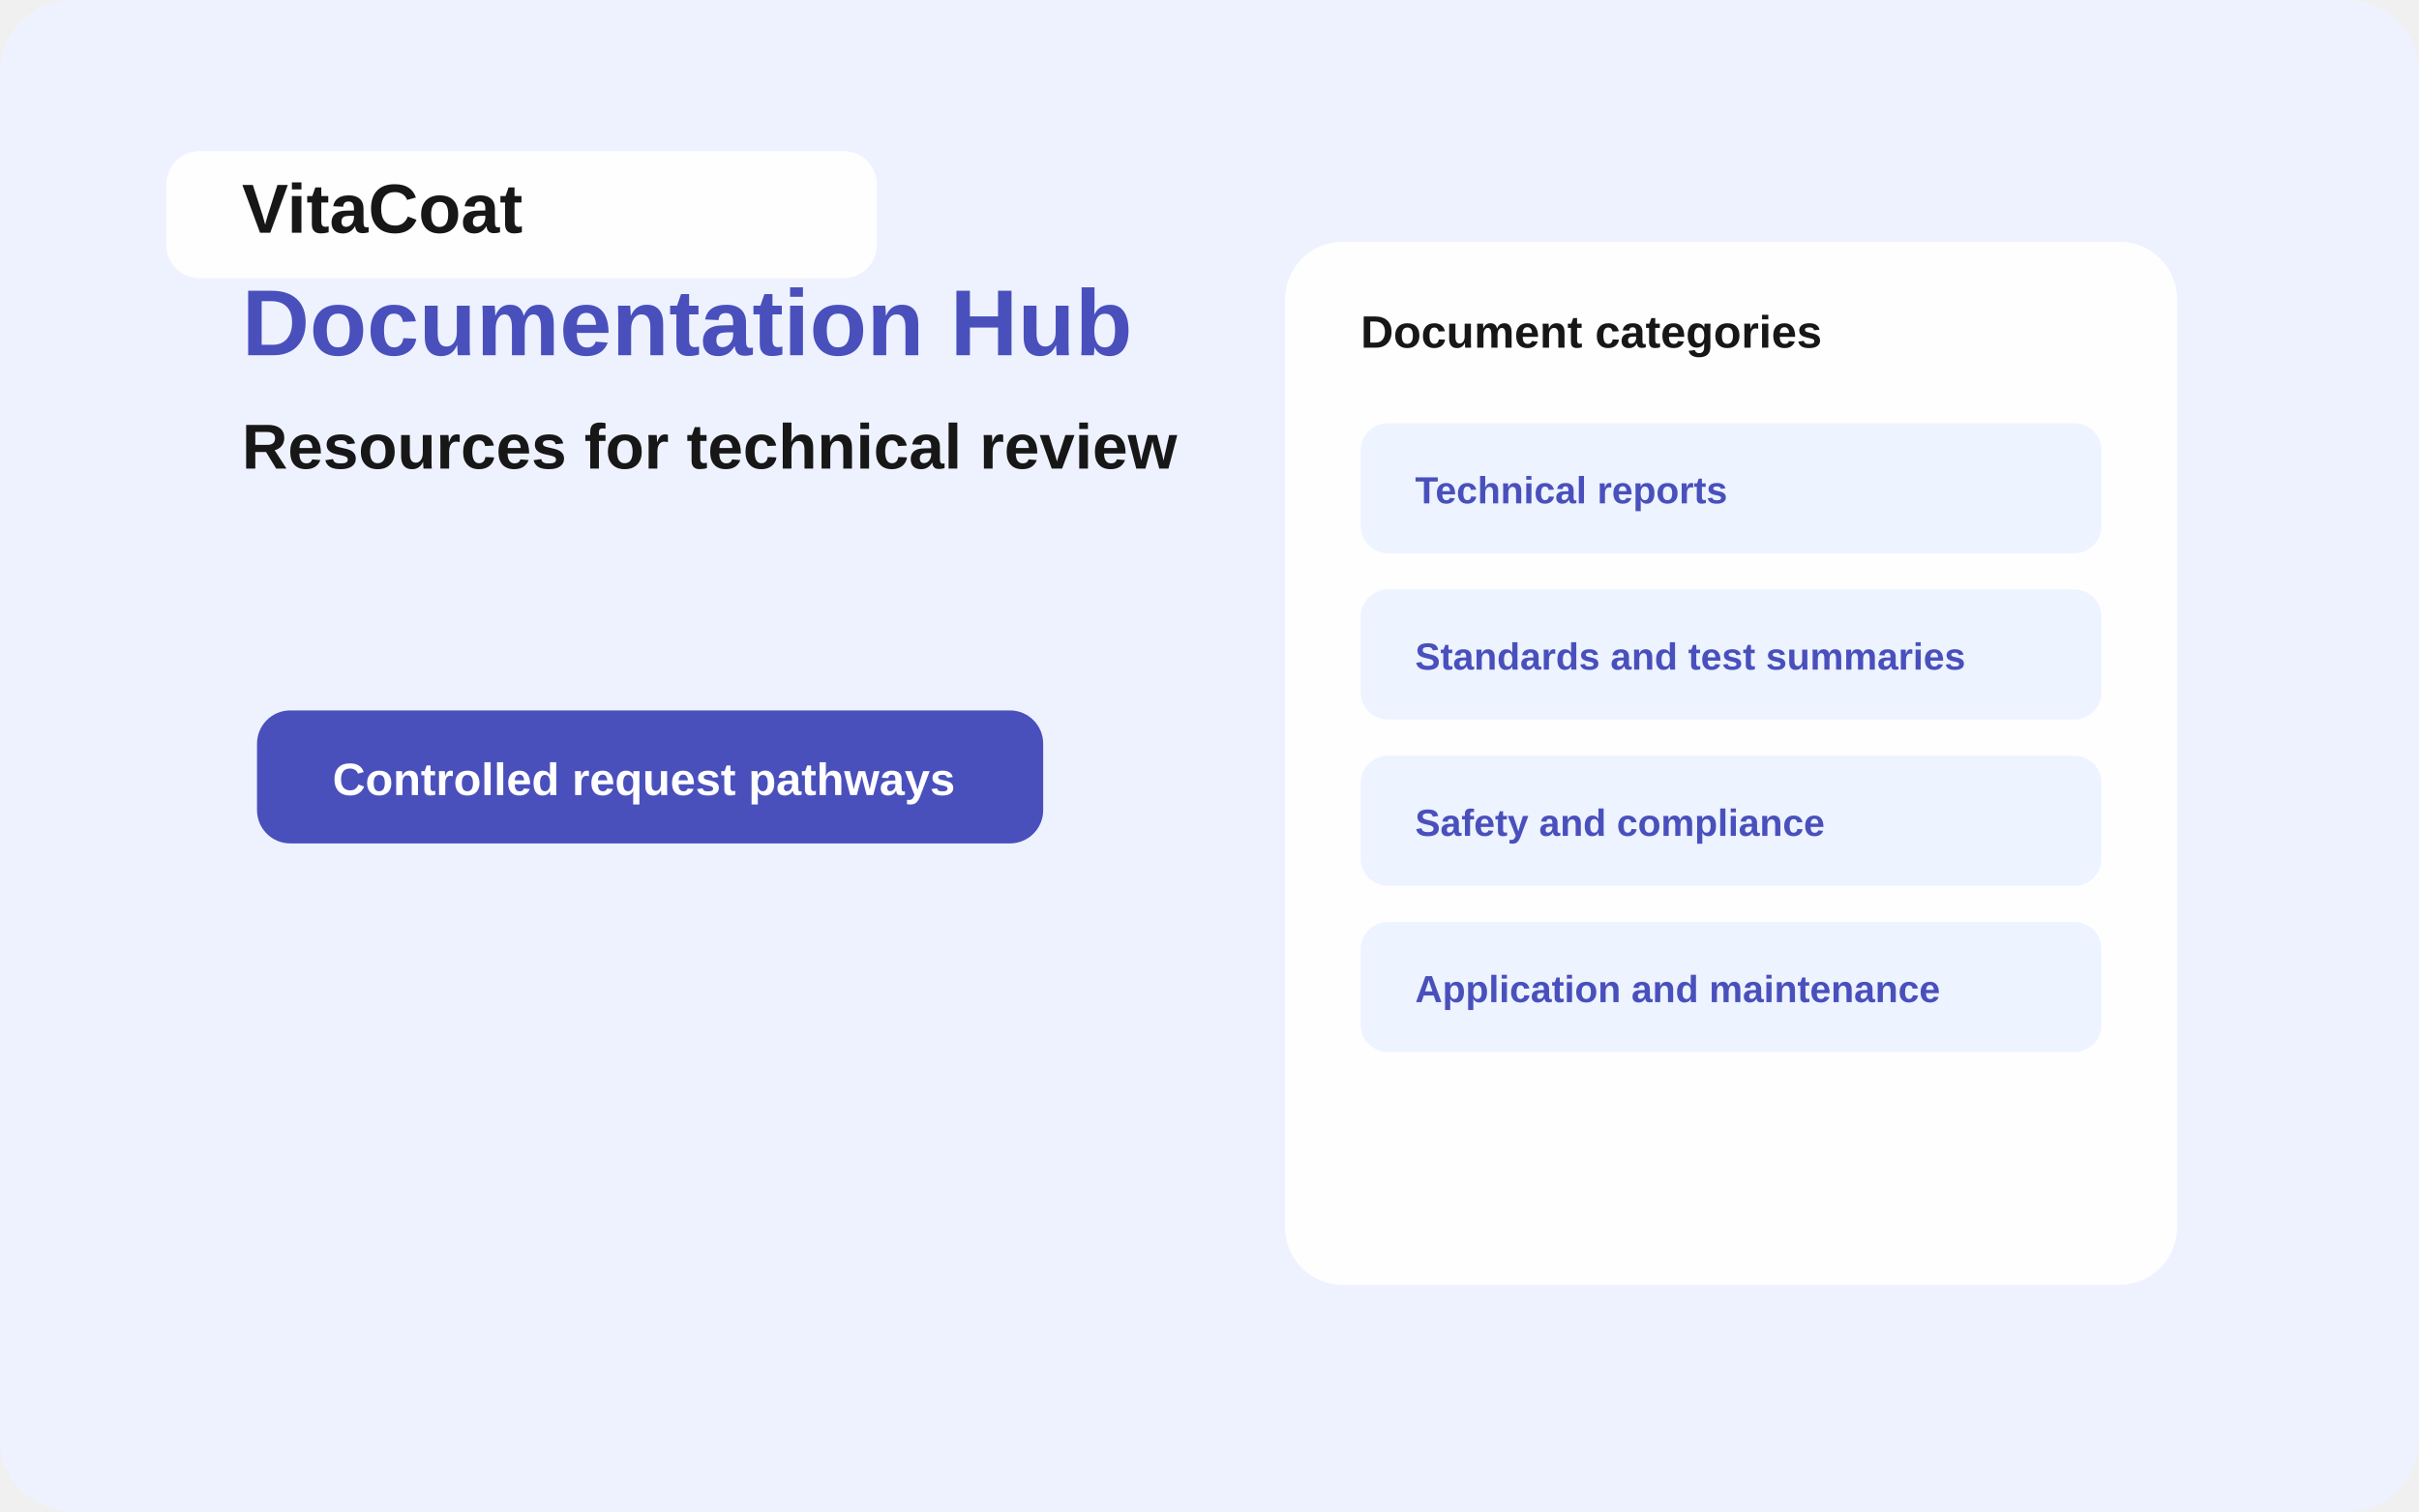
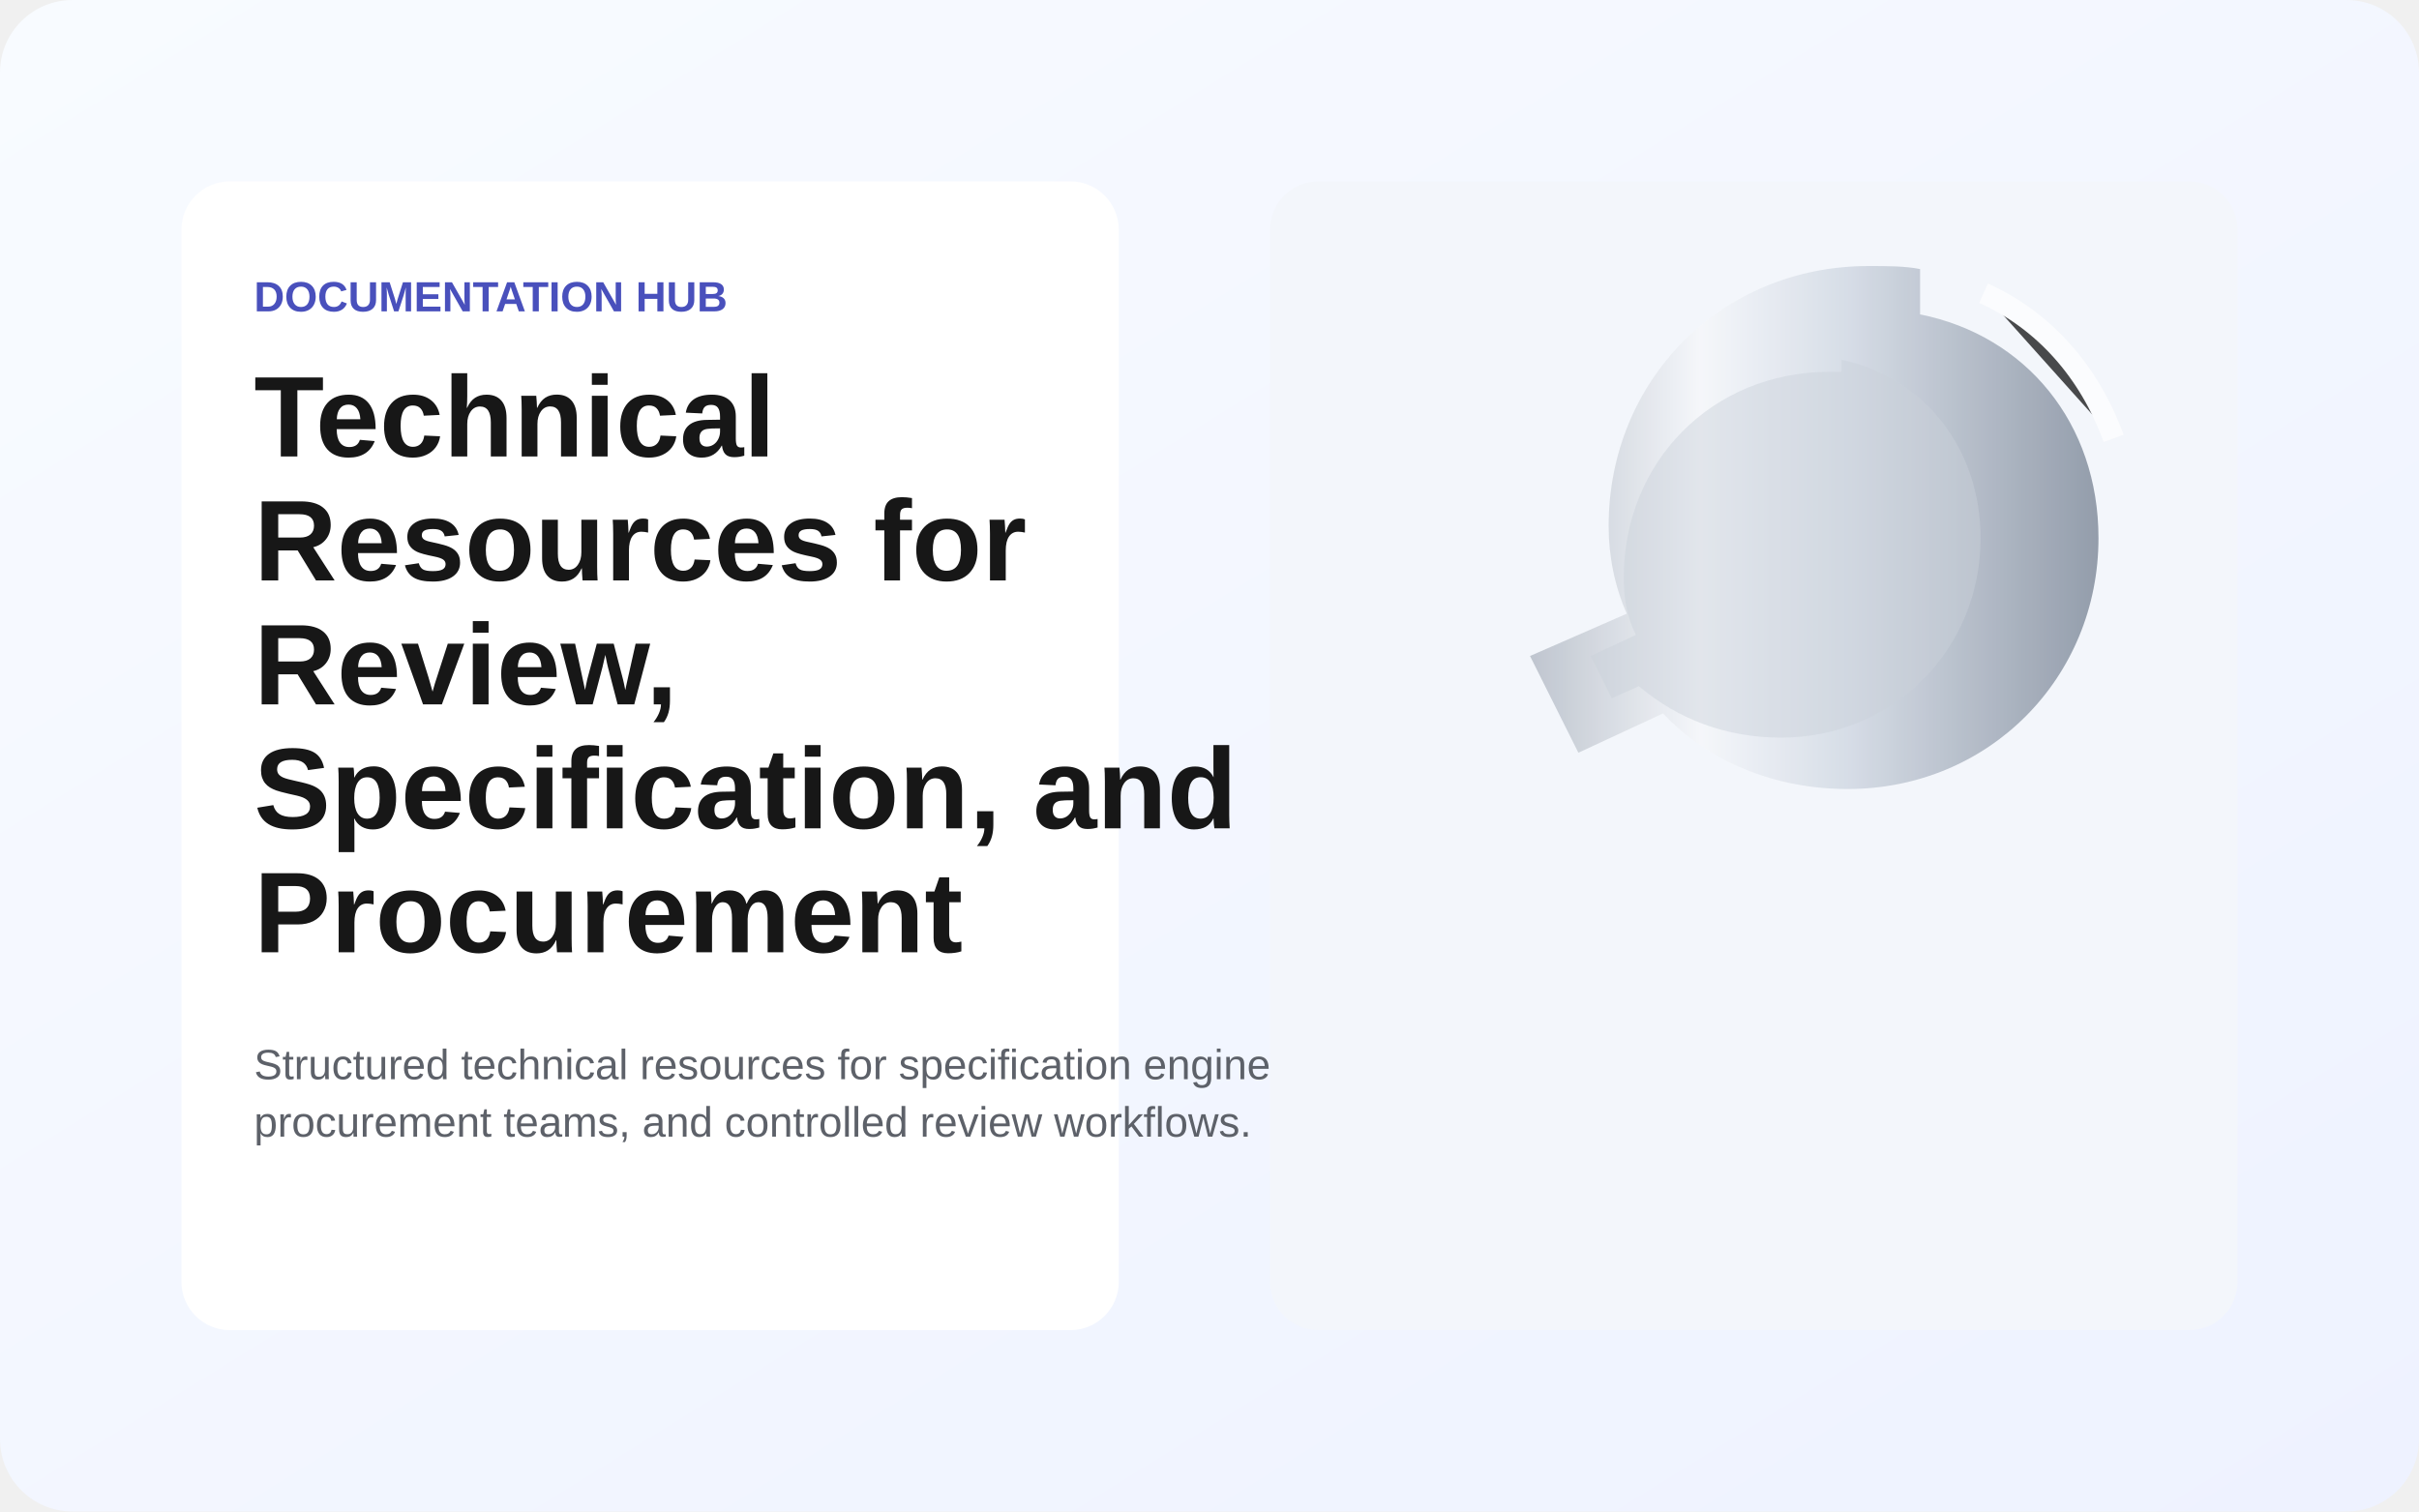
<svg xmlns="http://www.w3.org/2000/svg" width="1600" height="1000" viewBox="0 0 1600 1000">
-   <rect width="1600" height="1000" rx="48" fill="#eef2ff" />
-   <rect x="110" y="100" width="470" height="84" rx="22" fill="#ffffff" opacity="0.95" />
-   <text x="160" y="154" fill="#171717" font-family="Arial, sans-serif" font-size="46" font-weight="700">VitaCoat</text>
-   <text x="160" y="235" fill="#4950bc" font-family="Arial, sans-serif" font-size="62" font-weight="700">Documentation Hub</text>
-   <text x="160" y="310" fill="#171717" font-family="Arial, sans-serif" font-size="42" font-weight="700">Resources for technical review</text>
-   <rect x="850" y="160" width="590" height="690" rx="38" fill="#ffffff" opacity="0.94" />
-   <text x="900" y="230" fill="#171717" font-family="Arial, sans-serif" font-size="30" font-weight="700">Document categories</text>
-   <rect x="900" y="280" width="490" height="86" rx="18" fill="#edf3ff" />
-   <text x="936" y="333" fill="#4950bc" font-family="Arial, sans-serif" font-size="25" font-weight="700">Technical reports</text>
-   <rect x="900" y="390" width="490" height="86" rx="18" fill="#edf3ff" />
-   <text x="936" y="443" fill="#4950bc" font-family="Arial, sans-serif" font-size="25" font-weight="700">Standards and test summaries</text>
-   <rect x="900" y="500" width="490" height="86" rx="18" fill="#edf3ff" />
-   <text x="936" y="553" fill="#4950bc" font-family="Arial, sans-serif" font-size="25" font-weight="700">Safety and compliance</text>
-   <rect x="900" y="610" width="490" height="86" rx="18" fill="#edf3ff" />
-   <text x="936" y="663" fill="#4950bc" font-family="Arial, sans-serif" font-size="25" font-weight="700">Application and maintenance</text>
-   <rect x="170" y="470" width="520" height="88" rx="22" fill="#4950bc" />
-   <text x="220" y="526" fill="#ffffff" font-family="Arial, sans-serif" font-size="30" font-weight="700">Controlled request pathways</text>
+   <defs>
+     <linearGradient id="docbg" x1="0" x2="1" y1="0" y2="1">
+       <stop offset="0%" stop-color="#f8fbff" />
+       <stop offset="100%" stop-color="#eef2ff" />
+     </linearGradient>
+     <linearGradient id="metal" x1="0" x2="1">
+       <stop offset="0%" stop-color="#bcc3cc" />
+       <stop offset="30%" stop-color="#f5f7fa" />
+       <stop offset="55%" stop-color="#d6dde6" />
+       <stop offset="100%" stop-color="#8e98a6" />
+     </linearGradient>
+   </defs>
+   <rect width="1600" height="1000" rx="48" fill="url(#docbg)" />
+   <g transform="translate(120 120)">
+     <rect width="620" height="760" rx="32" fill="#ffffff" opacity="0.98" />
+     <text x="48" y="86" fill="#4950bc" font-family="Arial, sans-serif" font-size="28" font-weight="700">DOCUMENTATION HUB</text>
+     <text x="48" y="182" fill="#171717" font-family="Arial, sans-serif" font-size="76" font-weight="800">Technical</text>
+     <text x="48" y="264" fill="#171717" font-family="Arial, sans-serif" font-size="76" font-weight="800">Resources for</text>
+     <text x="48" y="346" fill="#171717" font-family="Arial, sans-serif" font-size="76" font-weight="800">Review,</text>
+     <text x="48" y="428" fill="#171717" font-family="Arial, sans-serif" font-size="76" font-weight="800">Specification, and</text>
+     <text x="48" y="510" fill="#171717" font-family="Arial, sans-serif" font-size="76" font-weight="800">Procurement</text>
+     <text x="48" y="594" fill="#5d6169" font-family="Arial, sans-serif" font-size="28">Structured technical resources for specification engineers,</text>
+     <text x="48" y="632" fill="#5d6169" font-family="Arial, sans-serif" font-size="28">procurement teams, and controlled review workflows.</text>
+   </g>
+   <g transform="translate(840 120)">
+     <rect width="640" height="760" rx="32" fill="#f3f6fb" />
+     <path d="M430 88c70 14 118 72 118 148 0 92-72 166-166 166-48 0-92-18-122-50l-56 26-32-64 64-28c-8-18-12-38-12-58 0-96 74-172 172-172 12 0 24 0 34 2z" fill="url(#metal)" opacity="0.94" />
+     <path d="M378 118c56 12 92 60 92 118 0 74-58 132-132 132-36 0-68-12-94-34l-18 8-14-28 30-14c-6-12-8-24-8-38 0-76 58-136 136-136 4 0 6 0 8 0z" fill="#cad1da" opacity="0.45" />
+     <path d="M472 74c40 18 70 52 86 96" stroke="#ffffff" stroke-width="14" opacity="0.7" />
+   </g>
</svg>
